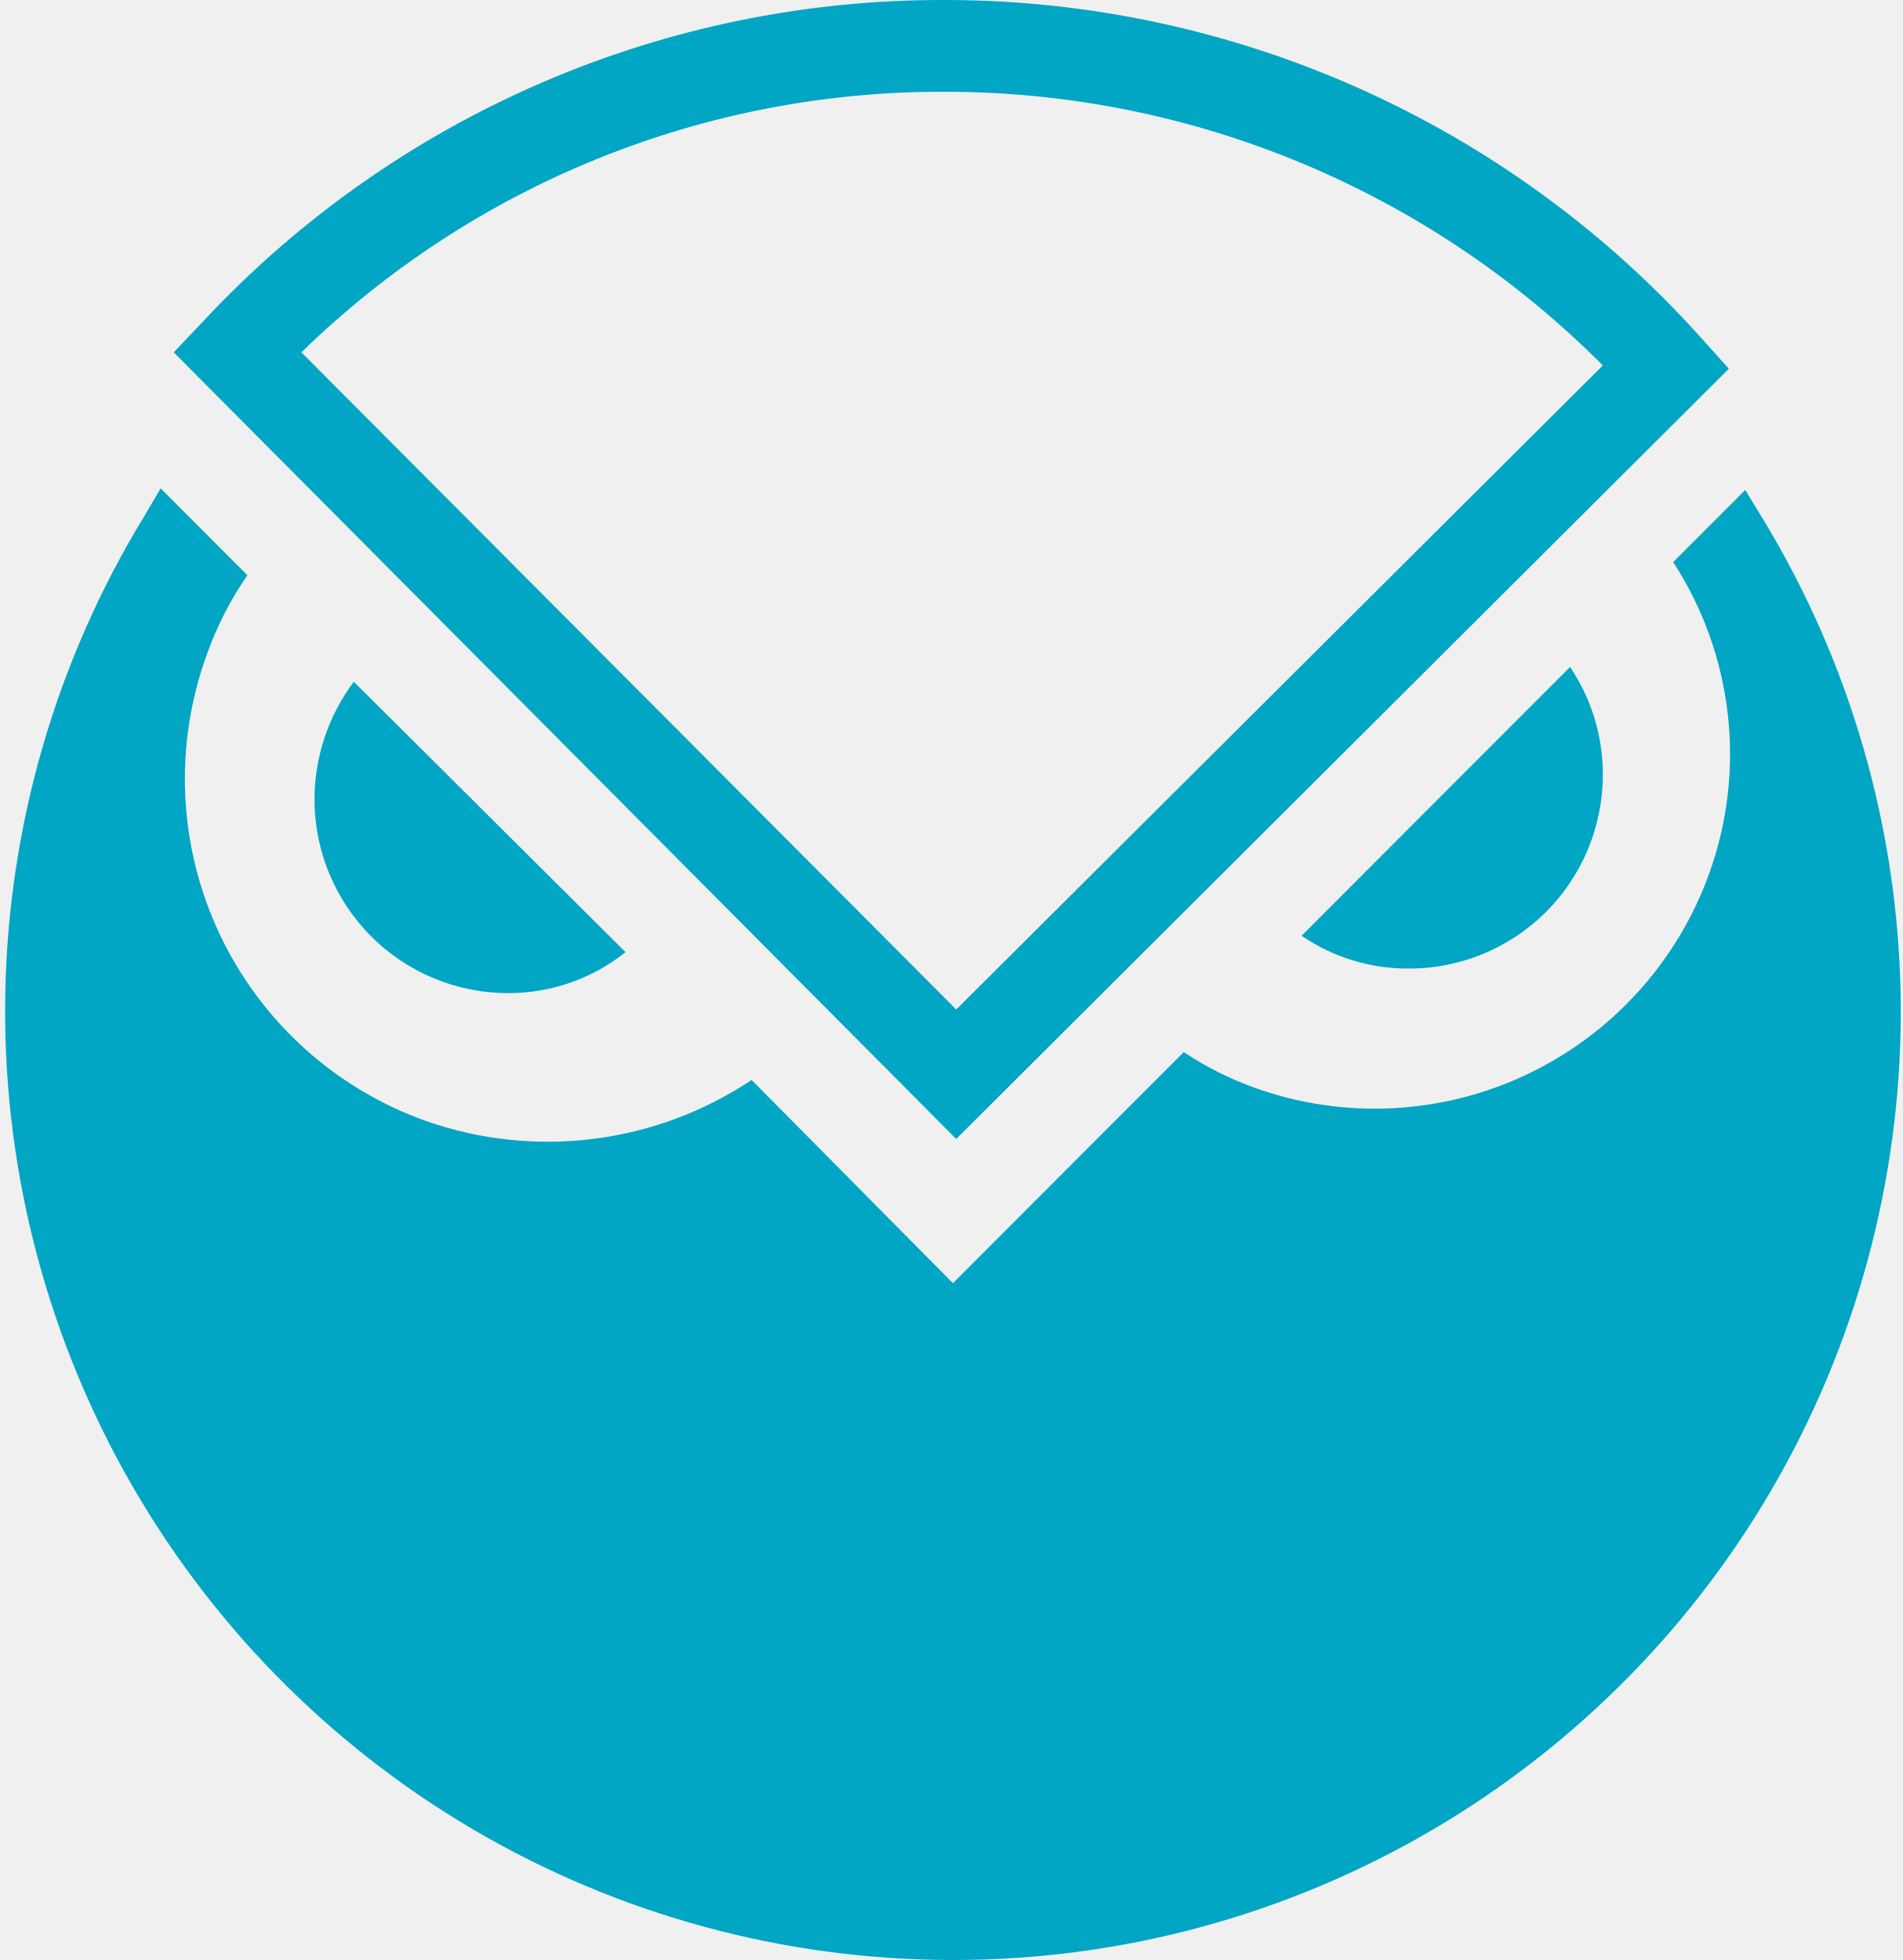
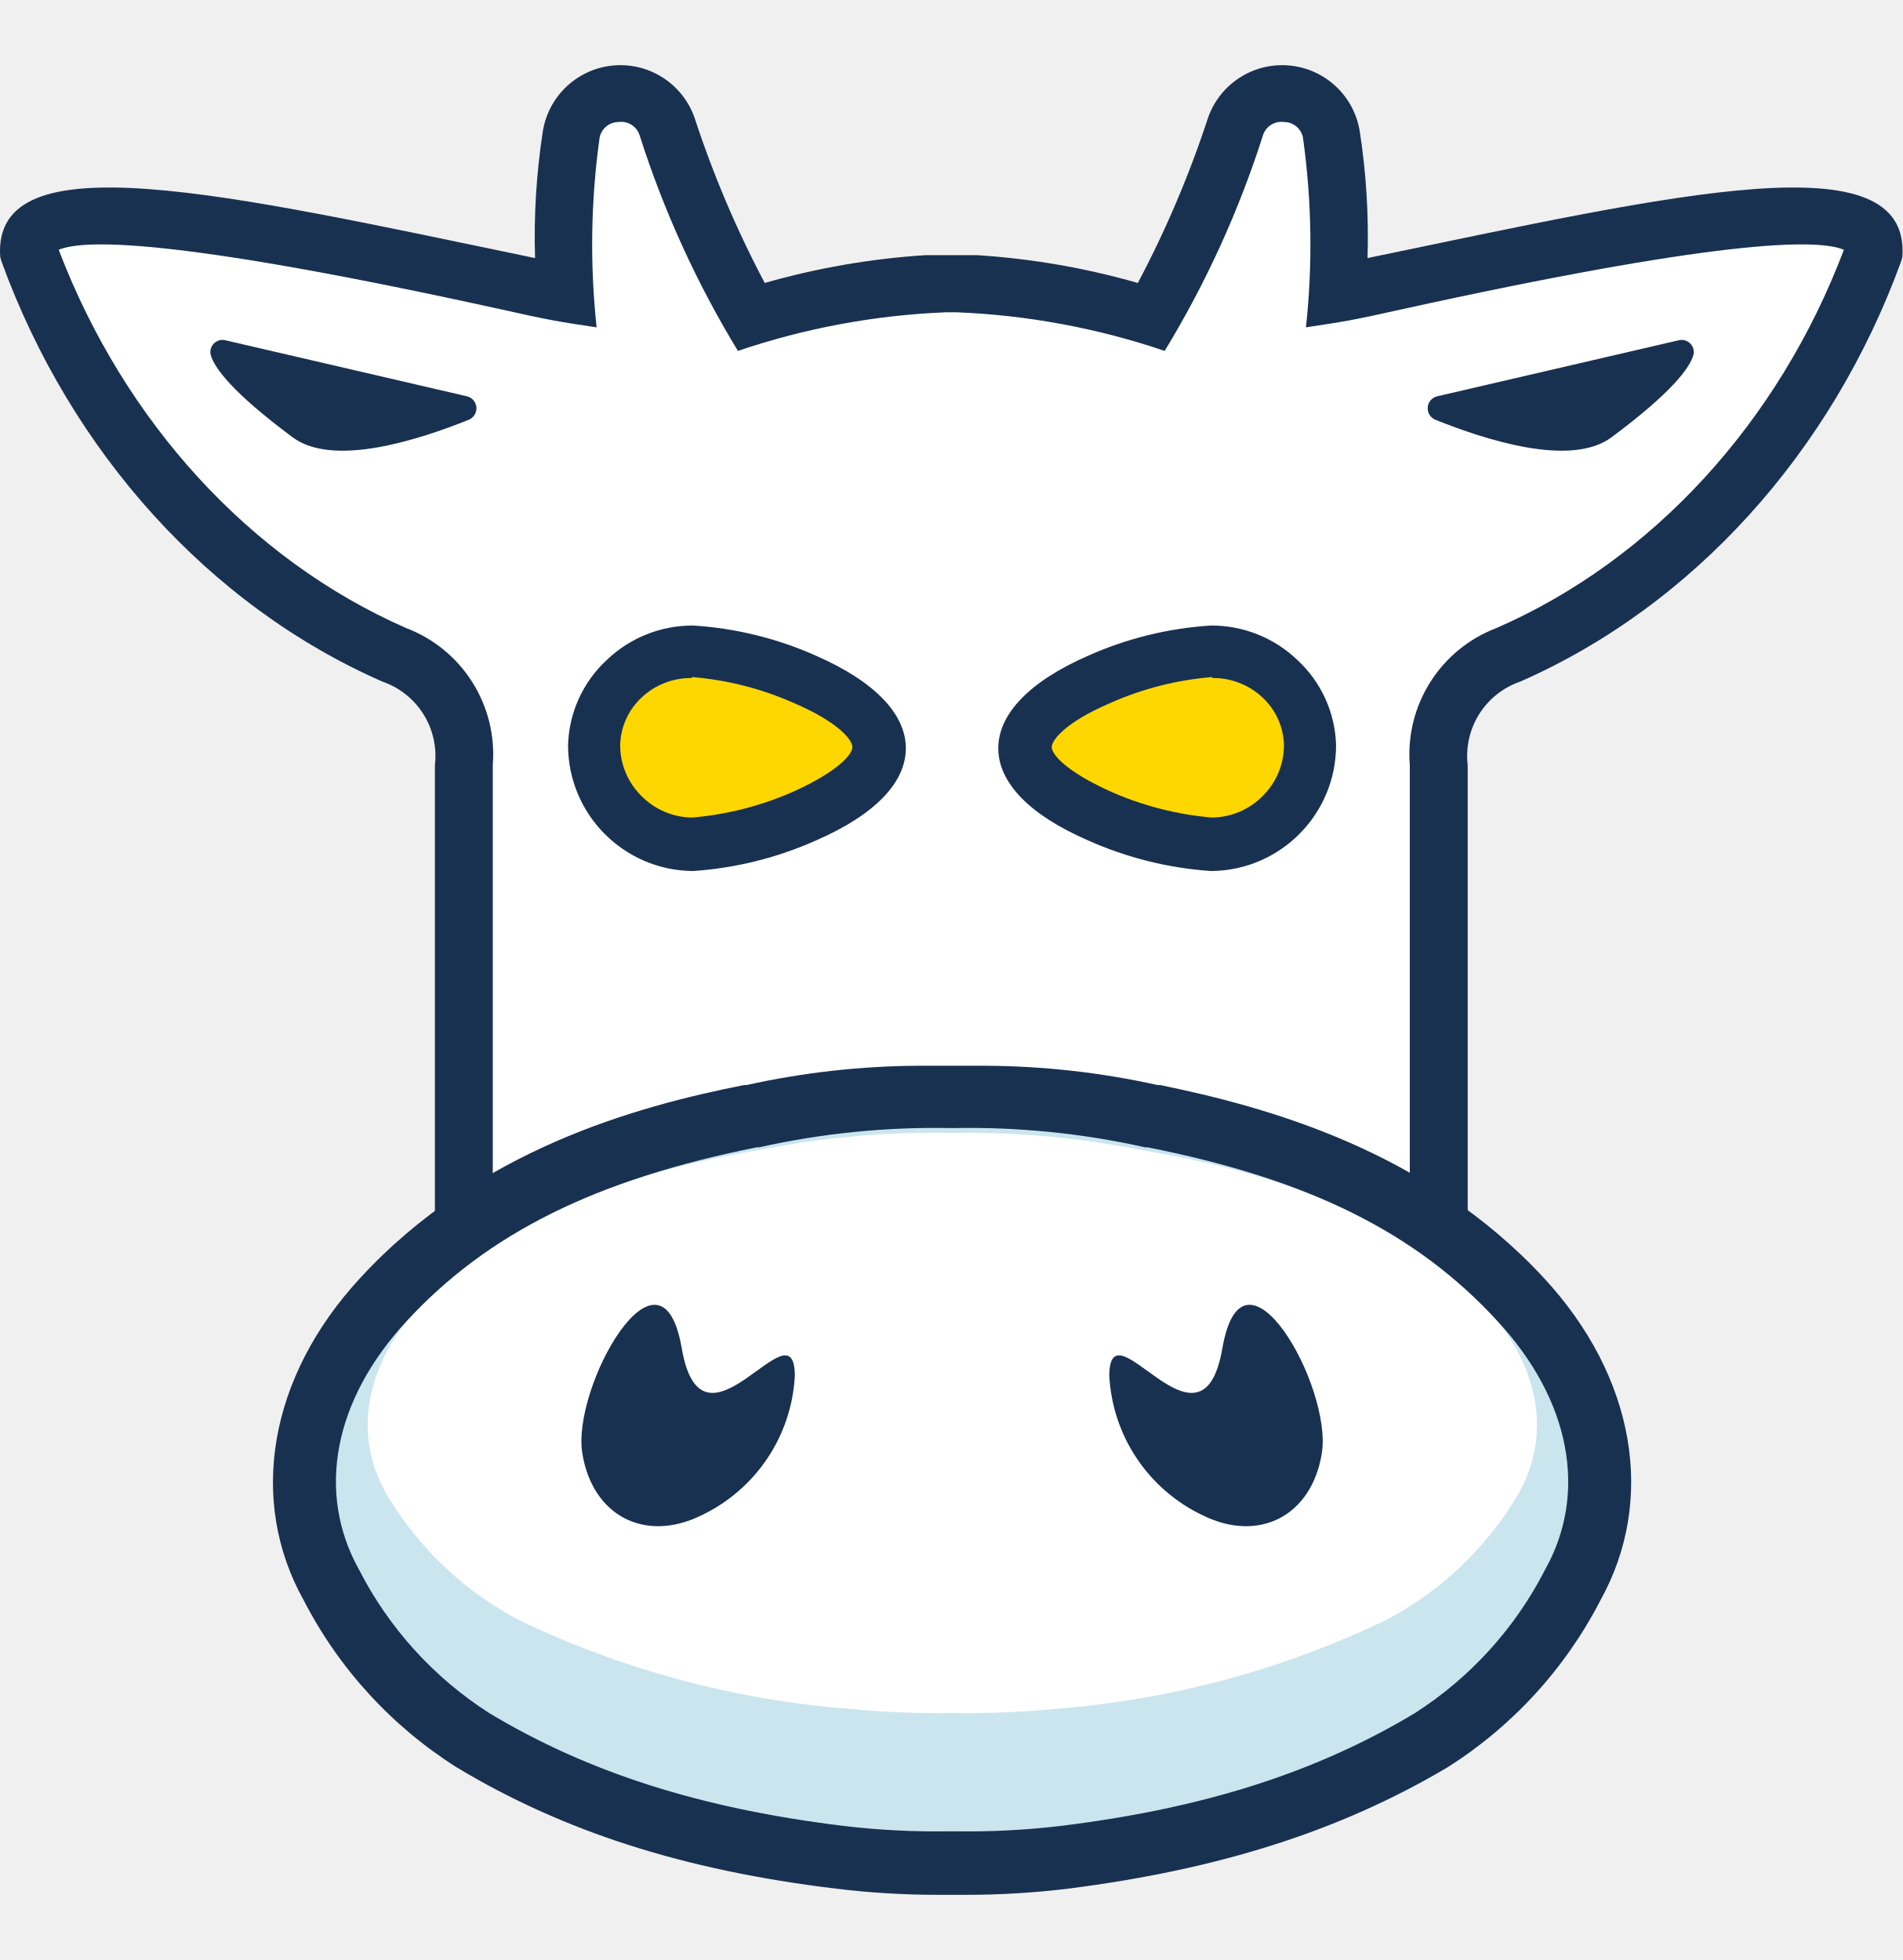
- <svg xmlns="http://www.w3.org/2000/svg" width="231" height="238" viewBox="0 0 231 238" fill="none">
-   <path d="M211.895 59.5L203.15 68.256C206.745 73.792 209.01 80.087 209.769 86.647C210.528 93.206 209.759 99.853 207.522 106.065C203.651 116.814 195.686 125.591 185.369 130.476C175.052 135.361 163.223 135.957 152.468 132.134C149.385 131.038 146.448 129.568 143.723 127.756L115.699 155.814L91.253 131.139C85.496 134.98 78.926 137.429 72.062 138.292C65.198 139.155 58.228 138.41 51.701 136.114C46.237 134.166 41.212 131.157 36.914 127.258C32.615 123.36 29.128 118.65 26.654 113.398C24.179 108.147 22.765 102.457 22.493 96.657C22.221 90.856 23.096 85.059 25.068 79.599C26.281 76.14 27.952 72.861 30.037 69.848L19.503 59.301L17.516 62.684C6.861 80.135 1.037 100.111 0.643 120.561C0.25 141.011 5.3 161.197 15.276 179.046C25.252 196.895 39.794 211.764 57.407 222.125C75.021 232.485 95.072 237.965 115.5 238H115.699C136.109 238.011 156.154 232.585 173.777 222.277C191.4 211.97 205.966 197.153 215.981 179.348C225.995 161.542 231.098 141.389 230.764 120.957C230.43 100.525 224.672 80.55 214.081 63.082L211.895 59.5Z" fill="#00A6C4" />
-   <path d="M42.956 82.783C39.859 86.916 38.185 91.944 38.185 97.11C38.196 103.335 40.67 109.301 45.066 113.703C49.462 118.104 55.421 120.581 61.638 120.592C66.836 120.619 71.886 118.863 75.948 115.617L42.956 82.783Z" fill="#00A6C4" />
-   <path d="M158.032 113.627C161.892 116.273 166.472 117.663 171.15 117.607C177.367 117.596 183.326 115.119 187.722 110.718C192.118 106.316 194.592 100.35 194.603 94.125C194.629 89.447 193.244 84.869 190.627 80.992L158.032 113.627Z" fill="#00A6C4" />
-   <path d="M116.096 138.303L21.093 42.784L24.869 38.804C36.382 26.51 50.3 16.721 65.755 10.045C81.21 3.369 97.873 -0.05 114.705 -4.88362e-06H114.904C132.144 0.025 149.188 3.668 164.935 10.694C180.683 17.721 194.784 27.975 206.329 40.794L209.907 44.774L116.096 138.303ZM36.595 42.784L116.096 122.582L194.603 44.376C173.542 23.197 144.952 11.246 115.102 11.144H114.904C85.663 10.982 57.533 22.348 36.595 42.784Z" fill="#00A6C4" />
+ <svg xmlns="http://www.w3.org/2000/svg" width="231" height="238" viewBox="0 0 231 238" fill="none" version="1.1" id="svg10">
+   <defs id="defs14" />
+   <g id="g870" transform="matrix(2.343456,0,0,2.343456,-200.1283,7.926074)">
+     <path d="m 136.04,9.84 c 2.814,0.181 5.6,0.664 8.31,1.44 a 54.56,54.56 0 0 0 3.63,-8.54 4.07,4.07 0 0 1 4.209,-2.729 4.07,4.07 0 0 1 3.661,3.429 c 0.334,2.166 0.468,4.359 0.4,6.55 16.13,-3.35 28.14,-6.17 27.71,-0.06 l -0.06,0.22 c -3.61,9.93 -10.81,17.87 -19.75,21.79 a 4.07,4.07 0 0 0 -2.119,1.687 c -0.493,0.788 -0.701,1.72 -0.591,2.643 v 25.69 a 67.15,67.15 0 0 0 -53.51,0 V 36.27 c 0.11,-0.923 -0.098,-1.855 -0.591,-2.643 A 4.07,4.07 0 0 0 105.22,31.94 C 96.28,28.02 89.08,20.08 85.47,10.15 L 85.41,9.93 c -0.43,-6.11 11.58,-3.29 27.71,0.06 -0.068,-2.191 0.066,-4.384 0.4,-6.55 a 4.07,4.07 0 0 1 3.661,-3.429 4.07,4.07 0 0 1 4.209,2.729 54.56,54.56 0 0 0 3.63,8.54 c 2.71,-0.776 5.496,-1.259 8.31,-1.44 z" fill="#193151" id="path2" />
+     <path d="m 134.97,12.8 c 3.667,0.147 7.294,0.821 10.77,2 2.128,-3.496 3.833,-7.232 5.08,-11.13 a 1,1 0 0 1 1.1,-0.73 1,1 0 0 1 0.68,0.264 c 0.186,0.171 0.3,0.405 0.32,0.656 0.443,3.222 0.49,6.486 0.14,9.72 1.92,-0.29 2.4,-0.36 4.94,-0.93 16.18,-3.56 21.48,-3.7 22.93,-3.09 -3.38,8.94 -9.91,16.07 -18,19.6 a 7,7 0 0 0 -4.49,7.1 v 21.33 a 68.21,68.21 0 0 0 -47.51,0 V 36.26 a 7,7 0 0 0 -1.062,-4.298 c -0.809,-1.28 -2.012,-2.263 -3.428,-2.802 -8.06,-3.53 -14.59,-10.66 -18,-19.6 1.45,-0.61 6.75,-0.47 22.93,3.09 2.54,0.57 3,0.64 4.94,0.93 -0.35,-3.234 -0.303,-6.498 0.14,-9.72 0.02,-0.251 0.134,-0.485 0.32,-0.656 a 1,1 0 0 1 0.68,-0.264 1,1 0 0 1 1.1,0.73 c 1.247,3.898 2.952,7.634 5.08,11.13 3.476,-1.179 7.103,-1.853 10.77,-2 z" fill="#ffffff" id="path4" />
+     <path d="m 121.3,40.39 a 5.16,5.16 0 0 1 -3.606,-1.529 c -0.955,-0.964 -1.492,-2.265 -1.494,-3.621 a 4.9,4.9 0 0 1 0.428,-1.869 c 0.264,-0.589 0.642,-1.119 1.112,-1.561 a 5.13,5.13 0 0 1 3.55,-1.42 c 2.029,0.136 4.017,0.634 5.87,1.47 2.07,0.9 3.8,2.15 3.79,3.53 -0.01,1.38 -1.74,2.62 -3.81,3.52 -1.847,0.827 -3.823,1.327 -5.84,1.48 z" fill="#ffd700" id="path6" />
+     <g fill="#193151" id="g10">
+       <path d="m 121.25,41.75 a 6.52,6.52 0 0 1 -6.42,-6.54 c 0.025,-0.828 0.215,-1.642 0.559,-2.396 0.344,-0.754 0.833,-1.431 1.441,-1.994 a 6.43,6.43 0 0 1 4.48,-1.79 18.42,18.42 0 0 1 6.4,1.58 c 3,1.32 4.62,3 4.62,4.78 0,1.78 -1.61,3.45 -4.64,4.77 a 18.72,18.72 0 0 1 -6.37,1.59 h -0.06 z m 0,-10 a 3.74,3.74 0 0 0 -2.6,1 3.5,3.5 0 0 0 -0.81,1.122 3.49,3.49 0 0 0 -0.31,1.348 3.68,3.68 0 0 0 0.281,1.424 3.7,3.7 0 0 0 0.809,1.206 3.74,3.74 0 0 0 2.64,1.13 16.38,16.38 0 0 0 5.3,-1.37 c 2.2,-1 3,-1.88 3,-2.28 0,-0.4 -0.79,-1.32 -3,-2.27 a 16.15,16.15 0 0 0 -5.32,-1.36 z m -24.17,-17.5 12.5,2.9 a 0.64,0.64 0 0 1 0.501,0.573 0.63,0.63 0 0 1 -0.094,0.39 0.64,0.64 0 0 1 -0.307,0.257 c -2.49,1 -7,2.5 -9.13,0.9 -3.09,-2.3 -4.05,-3.58 -4.24,-4.28 a 0.63,0.63 0 0 1 0.77,-0.74 z" id="path8" />
+     </g>
+     <path d="m 148.15,40.39 a 5.14,5.14 0 0 0 3.612,-1.523 c 0.956,-0.965 1.491,-2.269 1.488,-3.627 a 4.9,4.9 0 0 0 -0.428,-1.869 c -0.264,-0.589 -0.642,-1.119 -1.112,-1.561 a 5.13,5.13 0 0 0 -3.55,-1.42 c -2.029,0.136 -4.017,0.634 -5.87,1.47 -2.07,0.9 -3.8,2.15 -3.79,3.53 0.01,1.38 1.74,2.62 3.81,3.52 1.847,0.827 3.823,1.327 5.84,1.48 z" fill="#ffd700" id="path12" />
+     <g fill="#193151" id="g16">
+       <path d="m 148.2,41.75 a 6.52,6.52 0 0 0 6.42,-6.54 c -0.025,-0.828 -0.215,-1.642 -0.559,-2.396 -0.344,-0.754 -0.833,-1.431 -1.441,-1.994 a 6.43,6.43 0 0 0 -4.48,-1.79 18.42,18.42 0 0 0 -6.4,1.58 c -3,1.32 -4.62,3 -4.62,4.78 0,1.78 1.61,3.45 4.64,4.77 a 18.72,18.72 0 0 0 6.37,1.59 h 0.06 z m 0,-10 a 3.74,3.74 0 0 1 2.6,1 3.5,3.5 0 0 1 0.81,1.122 3.49,3.49 0 0 1 0.31,1.348 3.68,3.68 0 0 1 -0.281,1.424 3.7,3.7 0 0 1 -0.809,1.206 3.74,3.74 0 0 1 -2.64,1.13 16.38,16.38 0 0 1 -5.3,-1.37 c -2.2,-1 -3,-1.88 -3,-2.28 0,-0.4 0.79,-1.32 3,-2.27 a 16.15,16.15 0 0 1 5.32,-1.36 z m 24.17,-17.5 -12.5,2.9 a 0.64,0.64 0 0 0 -0.501,0.573 0.63,0.63 0 0 0 0.094,0.39 0.64,0.64 0 0 0 0.307,0.257 c 2.49,1 7,2.5 9.13,0.9 3.09,-2.3 4.05,-3.58 4.24,-4.28 0.022,-0.104 0.017,-0.213 -0.015,-0.315 -0.032,-0.102 -0.088,-0.194 -0.165,-0.268 a 0.63,0.63 0 0 0 -0.59,-0.157 z" id="path14" />
+     </g>
+     <path d="m 164.19,63.95 c -5.13,-5.54 -11.85,-8 -19,-9.46 a 43.11,43.11 0 0 0 -10.21,-1 h -0.49 a 43.11,43.11 0 0 0 -10.21,1 c -7.16,1.42 -13.88,3.92 -19,9.46 -4.15,4.5 -5.32,10.11 -2.69,14.8 1.695,3.263 4.22,6.023 7.32,8 a 47.12,47.12 0 0 0 19,6.07 41.92,41.92 0 0 0 5.57,0.29 h 0.49 a 41.92,41.92 0 0 0 5.57,-0.29 47.12,47.12 0 0 0 19,-6.07 c 3.1,-1.977 5.625,-4.737 7.32,-8 2.65,-4.69 1.48,-10.3 -2.67,-14.8 z" fill="#cbe5ef" id="path18" />
+     <path d="m 161.35,63.32 c -4.61,-4.2 -10.64,-6.09 -17.07,-7.16 -3.066,-0.6 -6.186,-0.882 -9.31,-0.84 h -0.45 c -3.129,-0.056 -6.256,0.212 -9.33,0.8 -6.43,1.07 -12.46,3 -17.07,7.16 -3.73,3.4 -4.77,7.65 -2.42,11.2 a 17.23,17.23 0 0 0 6.58,6.08 c 5.36,2.576 11.151,4.135 17.08,4.6 a 47.63,47.63 0 0 0 5.32,0.22 h 0.13 a 47.63,47.63 0 0 0 5.32,-0.22 c 5.929,-0.465 11.72,-2.024 17.08,-4.6 a 17.23,17.23 0 0 0 6.58,-6.08 c 2.33,-3.56 1.29,-7.81 -2.44,-11.16 z" fill="#ffffff" id="path20" />
+     <g fill="#193151" id="g24">
+       <path d="m 121.71,75.15 c -2.91,1.42 -5.62,0 -6.14,-3.22 -0.57,-3.45 4.08,-11.65 5.15,-5.45 1.07,6.2 5.83,-2.47 5.86,1.41 -0.078,1.538 -0.572,3.025 -1.43,4.304 -0.858,1.279 -2.047,2.3 -3.44,2.956 z m 43.68,-12.31 c -6.11,-6.6 -14.28,-8.85 -19.89,-10 h -0.13 a 42.16,42.16 0 0 0 -8.94,-1 h -3.41 a 42.16,42.16 0 0 0 -8.94,1 h -0.13 c -5.61,1.11 -13.78,3.36 -19.89,10 -4.72,5.1 -5.83,11.51 -2.92,16.71 a 22.35,22.35 0 0 0 7.91,8.64 c 5.55,3.34 11.8,5.34 19.66,6.29 1.755,0.214 3.522,0.321 5.29,0.32 h 1.45 c 1.768,0.001 3.535,-0.106 5.29,-0.32 7.86,-1 14.11,-3 19.66,-6.29 a 22.35,22.35 0 0 0 7.91,-8.64 c 2.91,-5.23 1.8,-11.61 -2.92,-16.71 z m 0.06,15.11 a 19.21,19.21 0 0 1 -6.74,7.43 c -5.14,3.09 -11,4.95 -18.37,5.85 a 40.44,40.44 0 0 1 -5.37,0.28 h -0.49 a 40.44,40.44 0 0 1 -5.37,-0.28 c -7.39,-0.9 -13.23,-2.76 -18.37,-5.85 A 19.21,19.21 0 0 1 104,77.95 c -2.23,-4 -1.31,-8.8 2.47,-12.88 4.21,-4.56 9.8,-7.33 18.12,-9 h 0.12 a 41.86,41.86 0 0 1 9.95,-1 h 0.13 a 41.86,41.86 0 0 1 9.95,1 h 0.12 c 8.32,1.64 13.91,4.41 18.12,9 3.78,4.08 4.7,8.9 2.47,12.88 z m -17.71,-2.8 c 2.91,1.42 5.62,0 6.14,-3.22 0.57,-3.45 -4.08,-11.65 -5.15,-5.45 -1.07,6.2 -5.83,-2.47 -5.86,1.41 0.078,1.538 0.572,3.025 1.43,4.304 0.858,1.279 2.047,2.3 3.44,2.956 z" id="path22" />
+     </g>
+   </g>
</svg>
